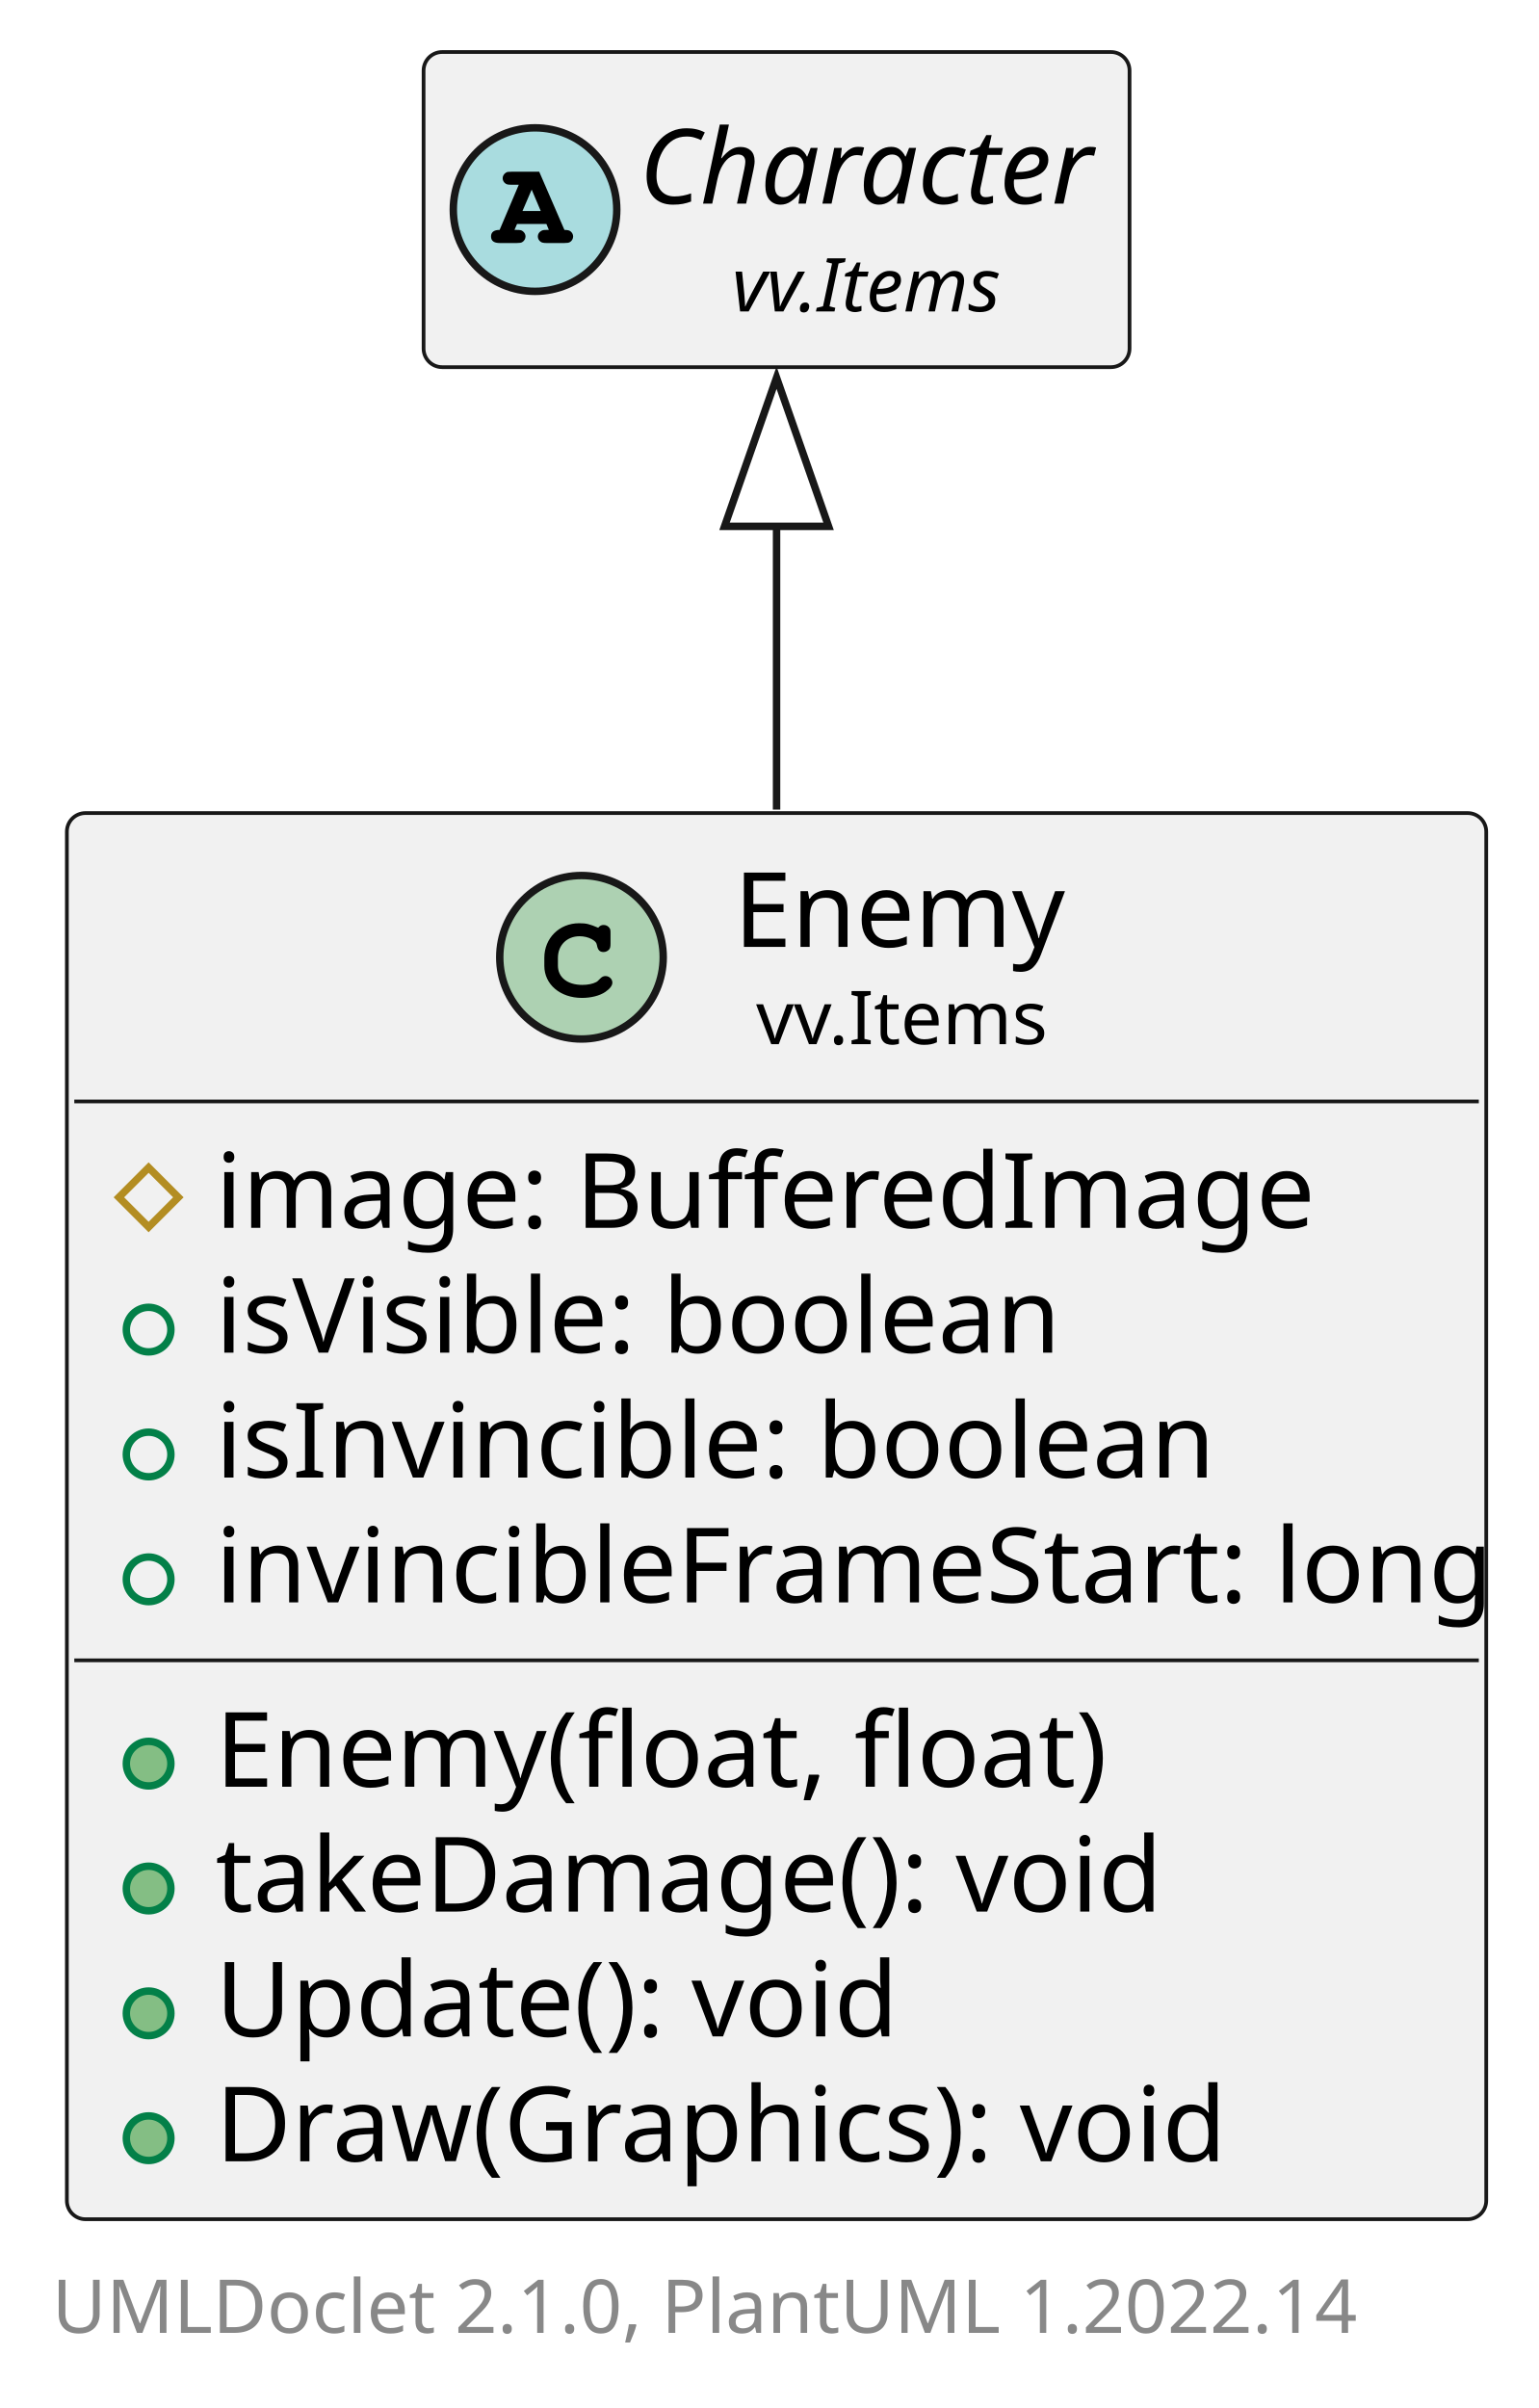
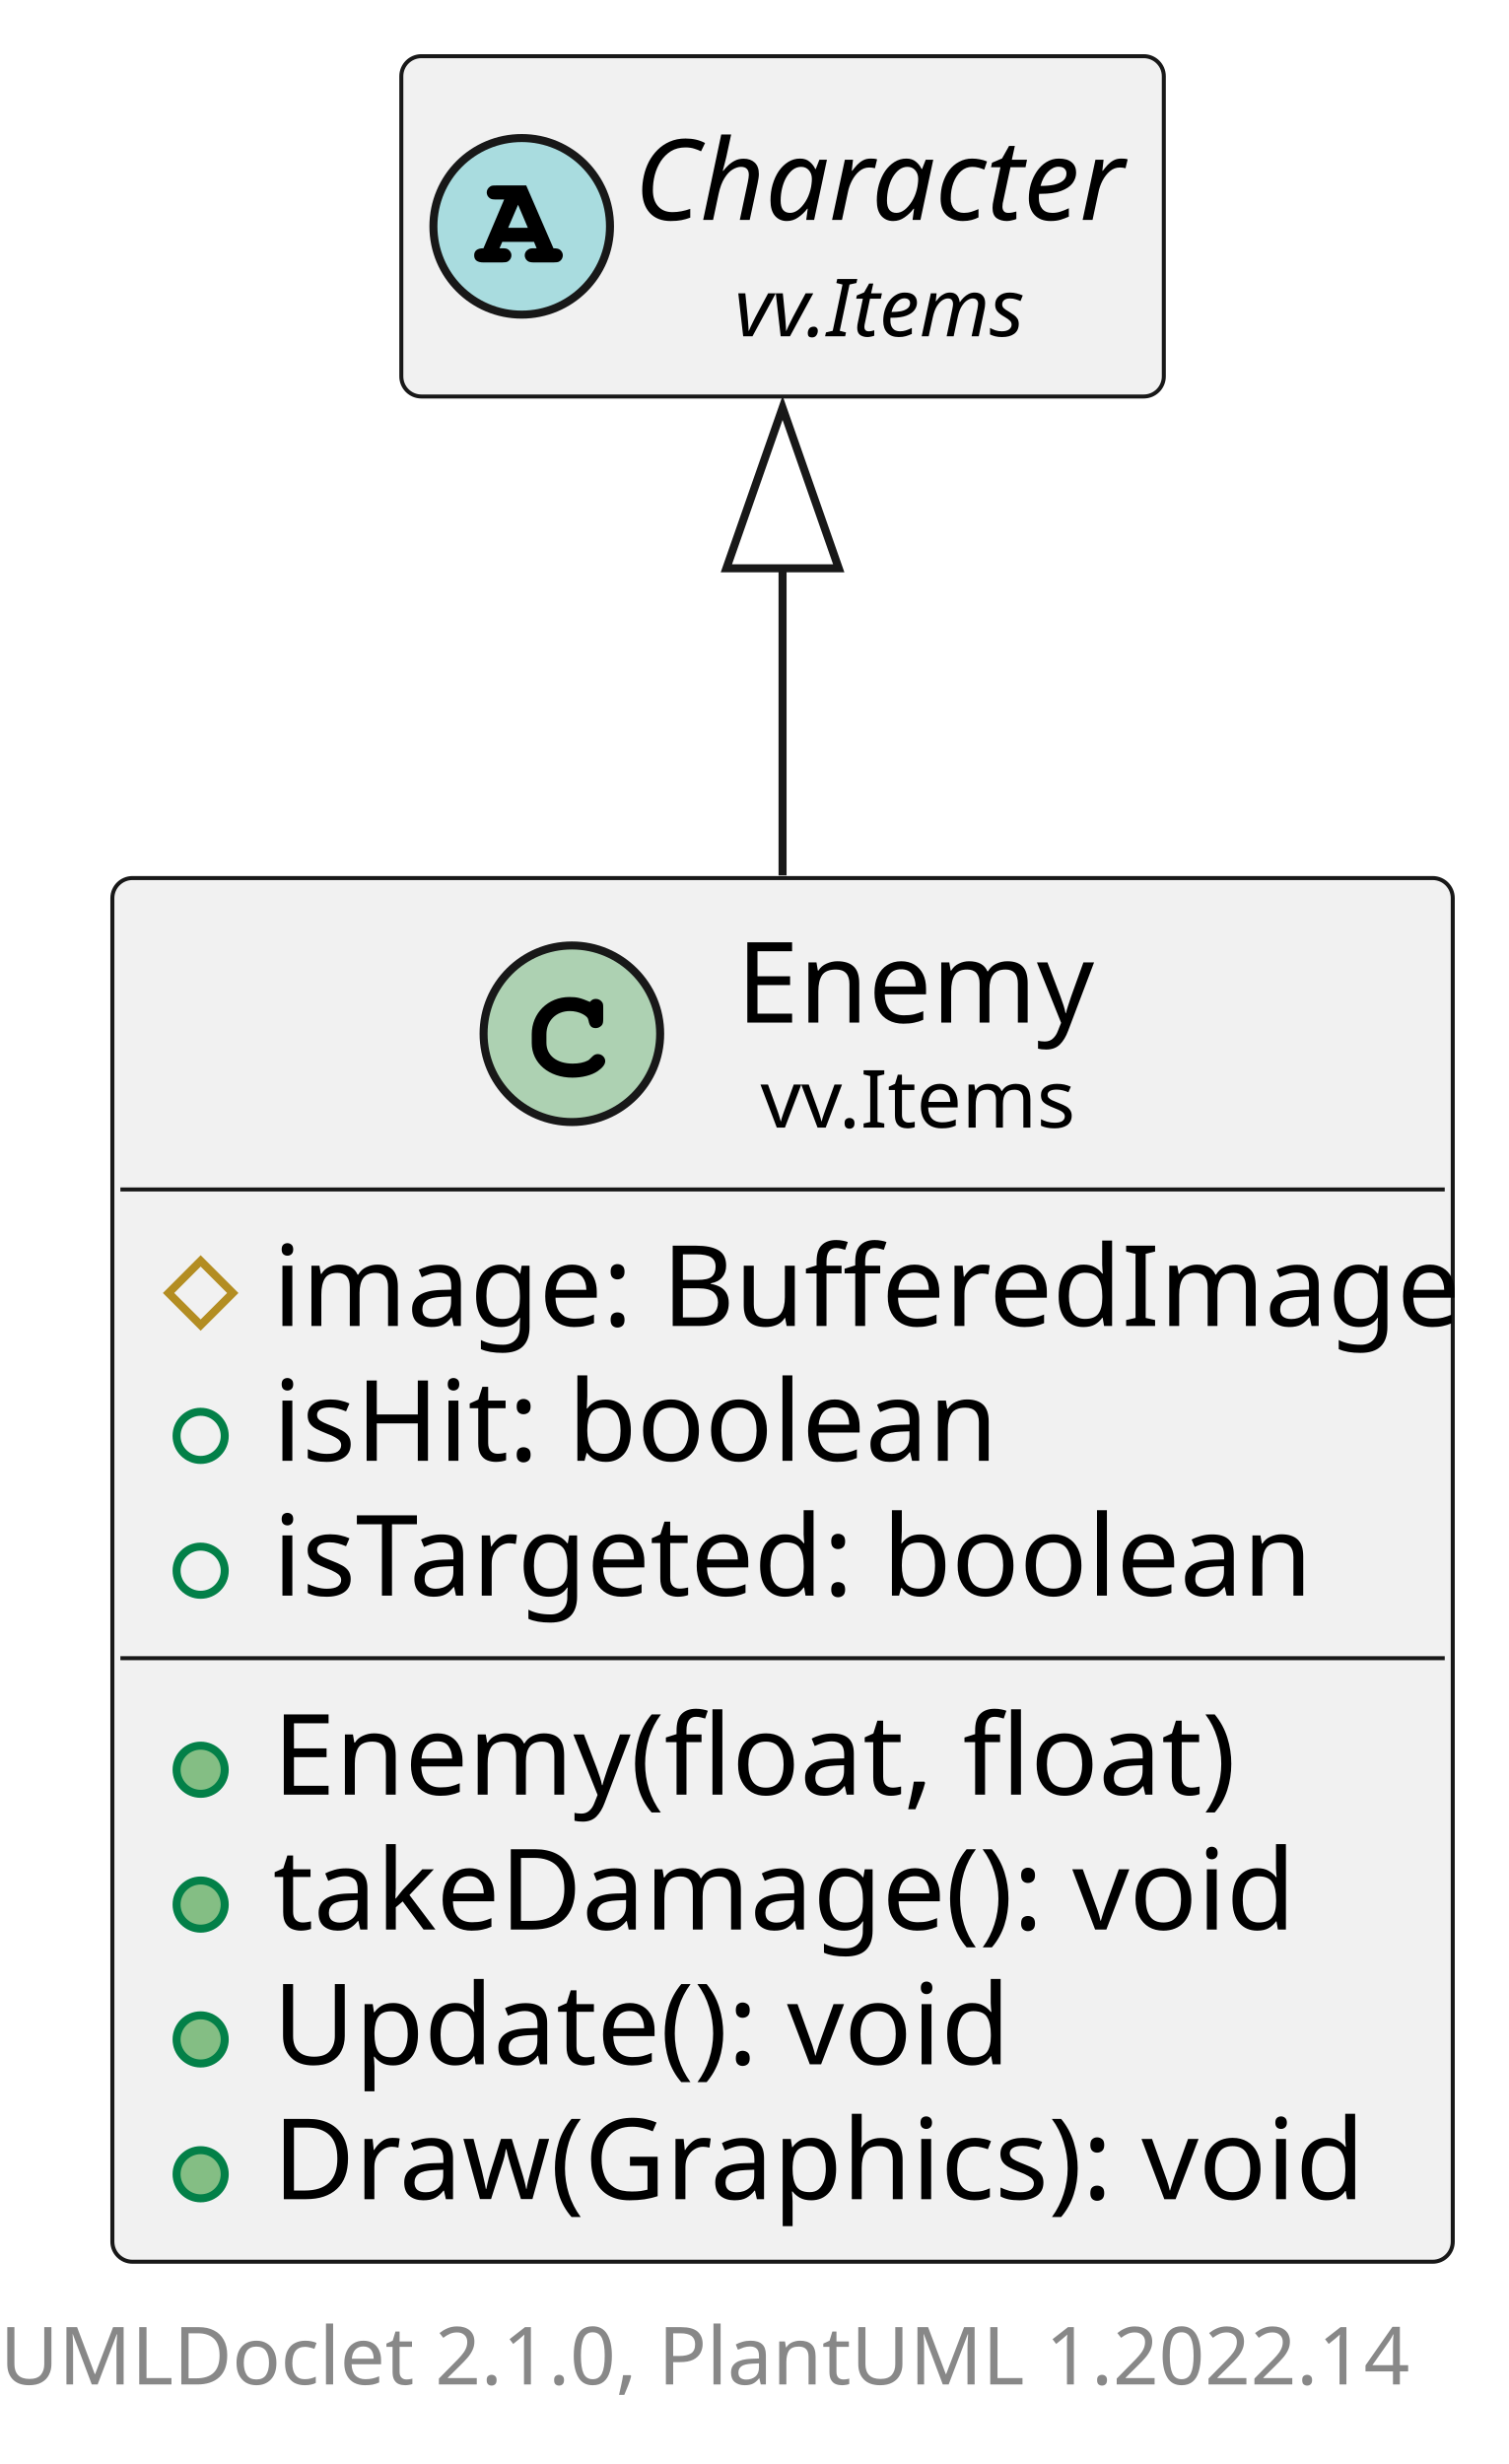
- <svg xmlns="http://www.w3.org/2000/svg" xmlns:xlink="http://www.w3.org/1999/xlink" contentStyleType="text/css" height="324px" preserveAspectRatio="none" style="width:207px;height:324px;background:#FFFFFF;" version="1.1" viewBox="0 0 207 324" width="207px" zoomAndPan="magnify">
+ <svg xmlns="http://www.w3.org/2000/svg" xmlns:xlink="http://www.w3.org/1999/xlink" contentStyleType="text/css" height="307px" preserveAspectRatio="none" style="width:188px;height:307px;background:#FFFFFF;" version="1.1" viewBox="0 0 188 307" width="188px" zoomAndPan="magnify">
  <defs />
  <g>
    <a href="Enemy.html" target="_top" title="Enemy.html" xlink:actuate="onRequest" xlink:href="Enemy.html" xlink:show="new" xlink:title="Enemy.html" xlink:type="simple">
      <g id="elem_vv.Items.Enemy">
-         <rect codeLine="5" fill="#F1F1F1" height="189.199" id="vv.Items.Enemy" rx="2.5" ry="2.5" style="stroke:#181818;stroke-width:0.5;" width="191" x="9" y="109.4" />
-         <ellipse cx="78.25" cy="128.8" fill="#ADD1B2" rx="11" ry="11" style="stroke:#181818;stroke-width:1.0;" />
-         <path d="M73.25,129.956 C73.25,132.456 75.391,134.269 78.312,134.269 C79.547,134.269 80.719,133.972 81.469,133.456 C82.078,133.034 82.406,132.613 82.406,132.206 C82.406,131.738 81.984,131.331 81.484,131.331 C81.25,131.331 81.031,131.409 80.828,131.613 C80.391,132.05 80.391,132.05 80.219,132.144 C79.766,132.378 79.125,132.519 78.359,132.519 C76.359,132.519 75.078,131.503 75.078,129.925 L75.078,128.878 C75.078,127.175 76.297,125.972 78,125.972 C78.578,125.972 79.156,126.112 79.625,126.362 C80.094,126.628 80.266,126.816 80.328,127.175 C80.453,127.847 80.703,128.097 81.234,128.097 C81.516,128.097 81.797,127.956 81.984,127.737 C82.109,127.566 82.156,127.394 82.156,126.956 L82.156,125.597 C82.156,125.175 82.141,125.034 82.016,124.862 C81.844,124.612 81.562,124.456 81.234,124.456 C80.922,124.456 80.719,124.566 80.5,124.831 C79.328,124.331 78.891,124.222 77.938,124.222 C75.266,124.222 73.25,126.237 73.25,128.863 L73.25,129.956 Z " fill="#000000" />
-         <text fill="#000000" font-family="sans-serif" font-size="14" lengthAdjust="spacing" textLength="44" x="98.75" y="127.406">Enemy</text>
-         <text fill="#000000" font-family="sans-serif" font-size="10" lengthAdjust="spacing" textLength="38" x="101.75" y="140.49">vv.Items</text>
-         <line style="stroke:#181818;stroke-width:0.5;" x1="10" x2="199" y1="148.2" y2="148.2" />
-         <polygon fill="none" points="20,157.1,24,161.1,20,165.1,16,161.1" style="stroke:#B38D22;stroke-width:1.0;" />
-         <text fill="#000000" font-family="sans-serif" font-size="14" lengthAdjust="spacing" textLength="141" x="29" y="165.206">image: BufferedImage</text>
-         <ellipse cx="20" cy="178.9" fill="none" rx="3" ry="3" style="stroke:#038048;stroke-width:1.0;" />
-         <text fill="#000000" font-family="sans-serif" font-size="14" lengthAdjust="spacing" textLength="110" x="29" y="182.006">isVisible: boolean</text>
-         <ellipse cx="20" cy="195.7" fill="none" rx="3" ry="3" style="stroke:#038048;stroke-width:1.0;" />
-         <text fill="#000000" font-family="sans-serif" font-size="14" lengthAdjust="spacing" textLength="128" x="29" y="198.806">isInvincible: boolean</text>
-         <ellipse cx="20" cy="212.5" fill="none" rx="3" ry="3" style="stroke:#038048;stroke-width:1.0;" />
-         <text fill="#000000" font-family="sans-serif" font-size="14" lengthAdjust="spacing" textLength="165" x="29" y="215.606">invincibleFrameStart: long</text>
-         <line style="stroke:#181818;stroke-width:0.5;" x1="10" x2="199" y1="223.4" y2="223.4" />
-         <ellipse cx="20" cy="237.3" fill="#84BE84" rx="3" ry="3" style="stroke:#038048;stroke-width:1.0;" />
-         <text fill="#000000" font-family="sans-serif" font-size="14" lengthAdjust="spacing" textLength="116" x="29" y="240.406">Enemy(float, float)</text>
-         <ellipse cx="20" cy="254.1" fill="#84BE84" rx="3" ry="3" style="stroke:#038048;stroke-width:1.0;" />
-         <text fill="#000000" font-family="sans-serif" font-size="14" lengthAdjust="spacing" textLength="125" x="29" y="257.205">takeDamage(): void</text>
-         <ellipse cx="20" cy="270.899" fill="#84BE84" rx="3" ry="3" style="stroke:#038048;stroke-width:1.0;" />
-         <text fill="#000000" font-family="sans-serif" font-size="14" lengthAdjust="spacing" textLength="90" x="29" y="274.005">Update(): void</text>
-         <ellipse cx="20" cy="287.699" fill="#84BE84" rx="3" ry="3" style="stroke:#038048;stroke-width:1.0;" />
-         <text fill="#000000" font-family="sans-serif" font-size="14" lengthAdjust="spacing" textLength="134" x="29" y="290.805">Draw(Graphics): void</text>
+         <rect codeLine="5" fill="#F1F1F1" height="172.399" id="vv.Items.Enemy" rx="2.5" ry="2.5" style="stroke:#181818;stroke-width:0.5;" width="167" x="14" y="109.4" />
+         <ellipse cx="71.25" cy="128.8" fill="#ADD1B2" rx="11" ry="11" style="stroke:#181818;stroke-width:1.0;" />
+         <path d="M66.25,129.956 C66.25,132.456 68.391,134.269 71.312,134.269 C72.547,134.269 73.719,133.972 74.469,133.456 C75.078,133.034 75.406,132.613 75.406,132.206 C75.406,131.738 74.984,131.331 74.484,131.331 C74.25,131.331 74.031,131.409 73.828,131.613 C73.391,132.05 73.391,132.05 73.219,132.144 C72.766,132.378 72.125,132.519 71.359,132.519 C69.359,132.519 68.078,131.503 68.078,129.925 L68.078,128.878 C68.078,127.175 69.297,125.972 71,125.972 C71.578,125.972 72.156,126.112 72.625,126.362 C73.094,126.628 73.266,126.816 73.328,127.175 C73.453,127.847 73.703,128.097 74.234,128.097 C74.516,128.097 74.797,127.956 74.984,127.737 C75.109,127.566 75.156,127.394 75.156,126.956 L75.156,125.597 C75.156,125.175 75.141,125.034 75.016,124.862 C74.844,124.612 74.562,124.456 74.234,124.456 C73.922,124.456 73.719,124.566 73.5,124.831 C72.328,124.331 71.891,124.222 70.938,124.222 C68.266,124.222 66.25,126.237 66.25,128.863 L66.25,129.956 Z " fill="#000000" />
+         <text fill="#000000" font-family="sans-serif" font-size="14" lengthAdjust="spacing" textLength="44" x="91.75" y="127.406">Enemy</text>
+         <text fill="#000000" font-family="sans-serif" font-size="10" lengthAdjust="spacing" textLength="38" x="94.75" y="140.49">vv.Items</text>
+         <line style="stroke:#181818;stroke-width:0.5;" x1="15" x2="180" y1="148.2" y2="148.2" />
+         <polygon fill="none" points="25,157.1,29,161.1,25,165.1,21,161.1" style="stroke:#B38D22;stroke-width:1.0;" />
+         <text fill="#000000" font-family="sans-serif" font-size="14" lengthAdjust="spacing" textLength="141" x="34" y="165.206">image: BufferedImage</text>
+         <ellipse cx="25" cy="178.9" fill="none" rx="3" ry="3" style="stroke:#038048;stroke-width:1.0;" />
+         <text fill="#000000" font-family="sans-serif" font-size="14" lengthAdjust="spacing" textLength="86" x="34" y="182.006">isHit: boolean</text>
+         <ellipse cx="25" cy="195.7" fill="none" rx="3" ry="3" style="stroke:#038048;stroke-width:1.0;" />
+         <text fill="#000000" font-family="sans-serif" font-size="14" lengthAdjust="spacing" textLength="127" x="34" y="198.806">isTargeted: boolean</text>
+         <line style="stroke:#181818;stroke-width:0.5;" x1="15" x2="180" y1="206.6" y2="206.6" />
+         <ellipse cx="25" cy="220.5" fill="#84BE84" rx="3" ry="3" style="stroke:#038048;stroke-width:1.0;" />
+         <text fill="#000000" font-family="sans-serif" font-size="14" lengthAdjust="spacing" textLength="116" x="34" y="223.606">Enemy(float, float)</text>
+         <ellipse cx="25" cy="237.3" fill="#84BE84" rx="3" ry="3" style="stroke:#038048;stroke-width:1.0;" />
+         <text fill="#000000" font-family="sans-serif" font-size="14" lengthAdjust="spacing" textLength="125" x="34" y="240.406">takeDamage(): void</text>
+         <ellipse cx="25" cy="254.1" fill="#84BE84" rx="3" ry="3" style="stroke:#038048;stroke-width:1.0;" />
+         <text fill="#000000" font-family="sans-serif" font-size="14" lengthAdjust="spacing" textLength="90" x="34" y="257.205">Update(): void</text>
+         <ellipse cx="25" cy="270.899" fill="#84BE84" rx="3" ry="3" style="stroke:#038048;stroke-width:1.0;" />
+         <text fill="#000000" font-family="sans-serif" font-size="14" lengthAdjust="spacing" textLength="134" x="34" y="274.005">Draw(Graphics): void</text>
      </g>
    </a>
    <a href="Character.html" target="_top" title="Character.html" xlink:actuate="onRequest" xlink:href="Character.html" xlink:show="new" xlink:title="Character.html" xlink:type="simple">
      <g id="elem_vv.Items.Character">
-         <rect codeLine="16" fill="#F1F1F1" height="42.4" id="vv.Items.Character" rx="2.5" ry="2.5" style="stroke:#181818;stroke-width:0.5;" width="95" x="57" y="7" />
-         <ellipse cx="72" cy="28.2" fill="#A9DCDF" rx="11" ry="11" style="stroke:#181818;stroke-width:1.0;" />
-         <path d="M73.531,30.137 L73.859,30.934 L73.578,30.934 C73.125,30.934 73,30.966 72.828,31.075 C72.547,31.216 72.375,31.512 72.375,31.809 C72.375,32.106 72.516,32.356 72.75,32.528 C72.922,32.653 73.156,32.7 73.578,32.7 L75.938,32.7 C76.297,32.7 76.547,32.669 76.688,32.575 C76.953,32.434 77.125,32.122 77.125,31.809 C77.125,31.544 76.984,31.278 76.75,31.106 C76.562,30.981 76.406,30.95 75.953,30.934 L72.562,23.106 L68.844,23.106 C68.391,23.106 68.25,23.122 68.078,23.231 C67.812,23.403 67.641,23.684 67.641,23.981 C67.641,24.262 67.781,24.528 68.031,24.7 C68.203,24.825 68.391,24.856 68.844,24.856 L69.812,24.856 L67.234,30.934 C66.484,30.934 66.078,31.231 66.078,31.809 C66.078,32.419 66.469,32.7 67.266,32.7 L69.531,32.7 C69.891,32.7 70.141,32.669 70.281,32.575 C70.547,32.419 70.719,32.122 70.719,31.809 C70.719,31.544 70.578,31.278 70.344,31.106 C70.156,30.966 70,30.934 69.531,30.934 L69.234,30.934 L69.578,30.137 L73.531,30.137 Z M72.766,28.387 L70.312,28.387 L71.547,25.512 L72.766,28.387 Z " fill="#000000" />
-         <text fill="#000000" font-family="sans-serif" font-size="14" font-style="italic" lengthAdjust="spacing" textLength="63" x="86" y="27.4">Character</text>
-         <text fill="#000000" font-family="sans-serif" font-size="10" font-style="italic" lengthAdjust="spacing" textLength="38" x="98.5" y="41.9">vv.Items</text>
+         <rect codeLine="15" fill="#F1F1F1" height="42.4" id="vv.Items.Character" rx="2.5" ry="2.5" style="stroke:#181818;stroke-width:0.5;" width="95" x="50" y="7" />
+         <ellipse cx="65" cy="28.2" fill="#A9DCDF" rx="11" ry="11" style="stroke:#181818;stroke-width:1.0;" />
+         <path d="M66.531,30.137 L66.859,30.934 L66.578,30.934 C66.125,30.934 66,30.966 65.828,31.075 C65.547,31.216 65.375,31.512 65.375,31.809 C65.375,32.106 65.516,32.356 65.75,32.528 C65.922,32.653 66.156,32.7 66.578,32.7 L68.938,32.7 C69.297,32.7 69.547,32.669 69.688,32.575 C69.953,32.434 70.125,32.122 70.125,31.809 C70.125,31.544 69.984,31.278 69.75,31.106 C69.562,30.981 69.406,30.95 68.953,30.934 L65.562,23.106 L61.844,23.106 C61.391,23.106 61.25,23.122 61.078,23.231 C60.812,23.403 60.641,23.684 60.641,23.981 C60.641,24.262 60.781,24.528 61.031,24.7 C61.203,24.825 61.391,24.856 61.844,24.856 L62.812,24.856 L60.234,30.934 C59.484,30.934 59.078,31.231 59.078,31.809 C59.078,32.419 59.469,32.7 60.266,32.7 L62.531,32.7 C62.891,32.7 63.141,32.669 63.281,32.575 C63.547,32.419 63.719,32.122 63.719,31.809 C63.719,31.544 63.578,31.278 63.344,31.106 C63.156,30.966 63,30.934 62.531,30.934 L62.234,30.934 L62.578,30.137 L66.531,30.137 Z M65.766,28.387 L63.312,28.387 L64.547,25.512 L65.766,28.387 Z " fill="#000000" />
+         <text fill="#000000" font-family="sans-serif" font-size="14" font-style="italic" lengthAdjust="spacing" textLength="63" x="79" y="27.4">Character</text>
+         <text fill="#000000" font-family="sans-serif" font-size="10" font-style="italic" lengthAdjust="spacing" textLength="38" x="91.5" y="41.9">vv.Items</text>
      </g>
    </a>
    <g id="link_vv.Items.Character_vv.Items.Enemy">
-       <path codeLine="18" d="M104.5,70.63 C104.5,82.31 104.5,95.5 104.5,108.93 " fill="none" id="vv.Items.Character-backto-vv.Items.Enemy" style="stroke:#181818;stroke-width:1.0;" />
-       <polygon fill="none" points="97.5,70.82,104.5,50.82,111.5,70.82,97.5,70.82" style="stroke:#181818;stroke-width:1.0;" />
+       <path codeLine="17" d="M97.5,70.79 C97.5,82.53 97.5,95.75 97.5,109.07 " fill="none" id="vv.Items.Character-backto-vv.Items.Enemy" style="stroke:#181818;stroke-width:1.0;" />
+       <polygon fill="none" points="90.5,70.81,97.5,50.81,104.5,70.81,90.5,70.81" style="stroke:#181818;stroke-width:1.0;" />
    </g>
-     <text fill="#888888" font-family="sans-serif" font-size="10" lengthAdjust="spacing" textLength="179" x="7" y="313.889">UMLDoclet 2.1.0, PlantUML 1.2022.14</text>
+     <text fill="#888888" font-family="sans-serif" font-size="10" lengthAdjust="spacing" textLength="179" x="0" y="297.089">UMLDoclet 2.1.0, PlantUML 1.2022.14</text>
  </g>
</svg>
